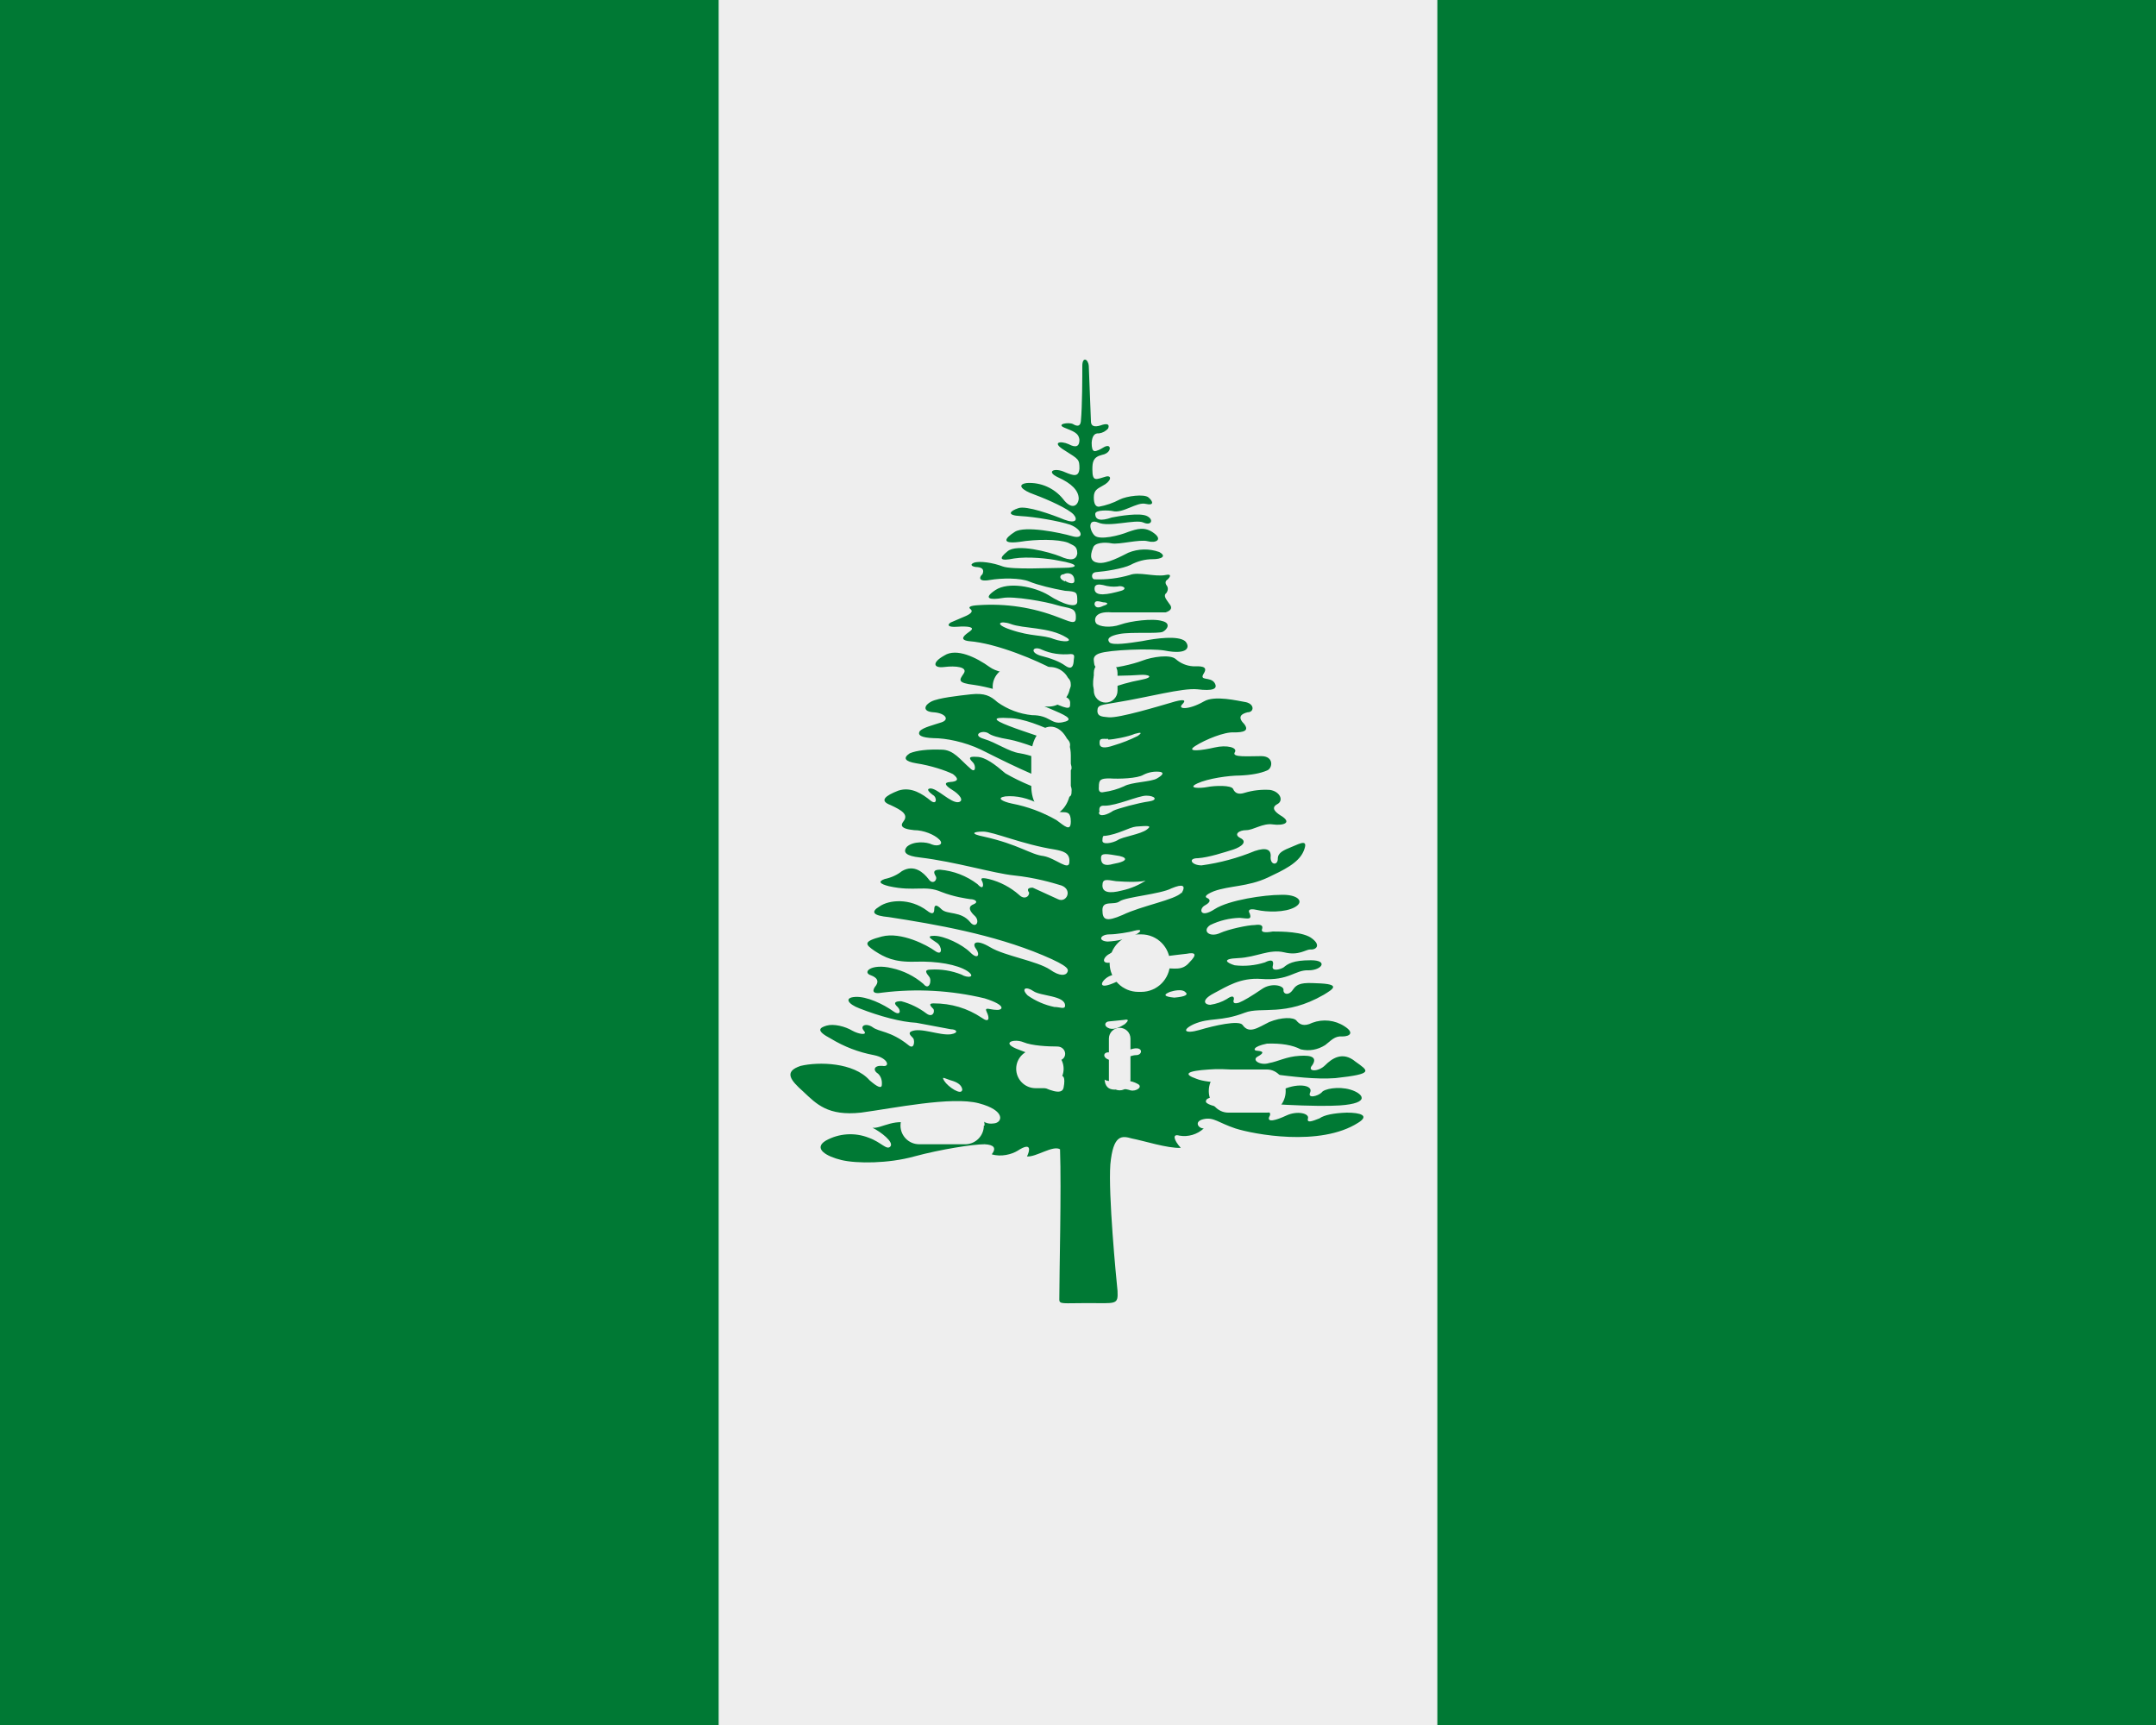
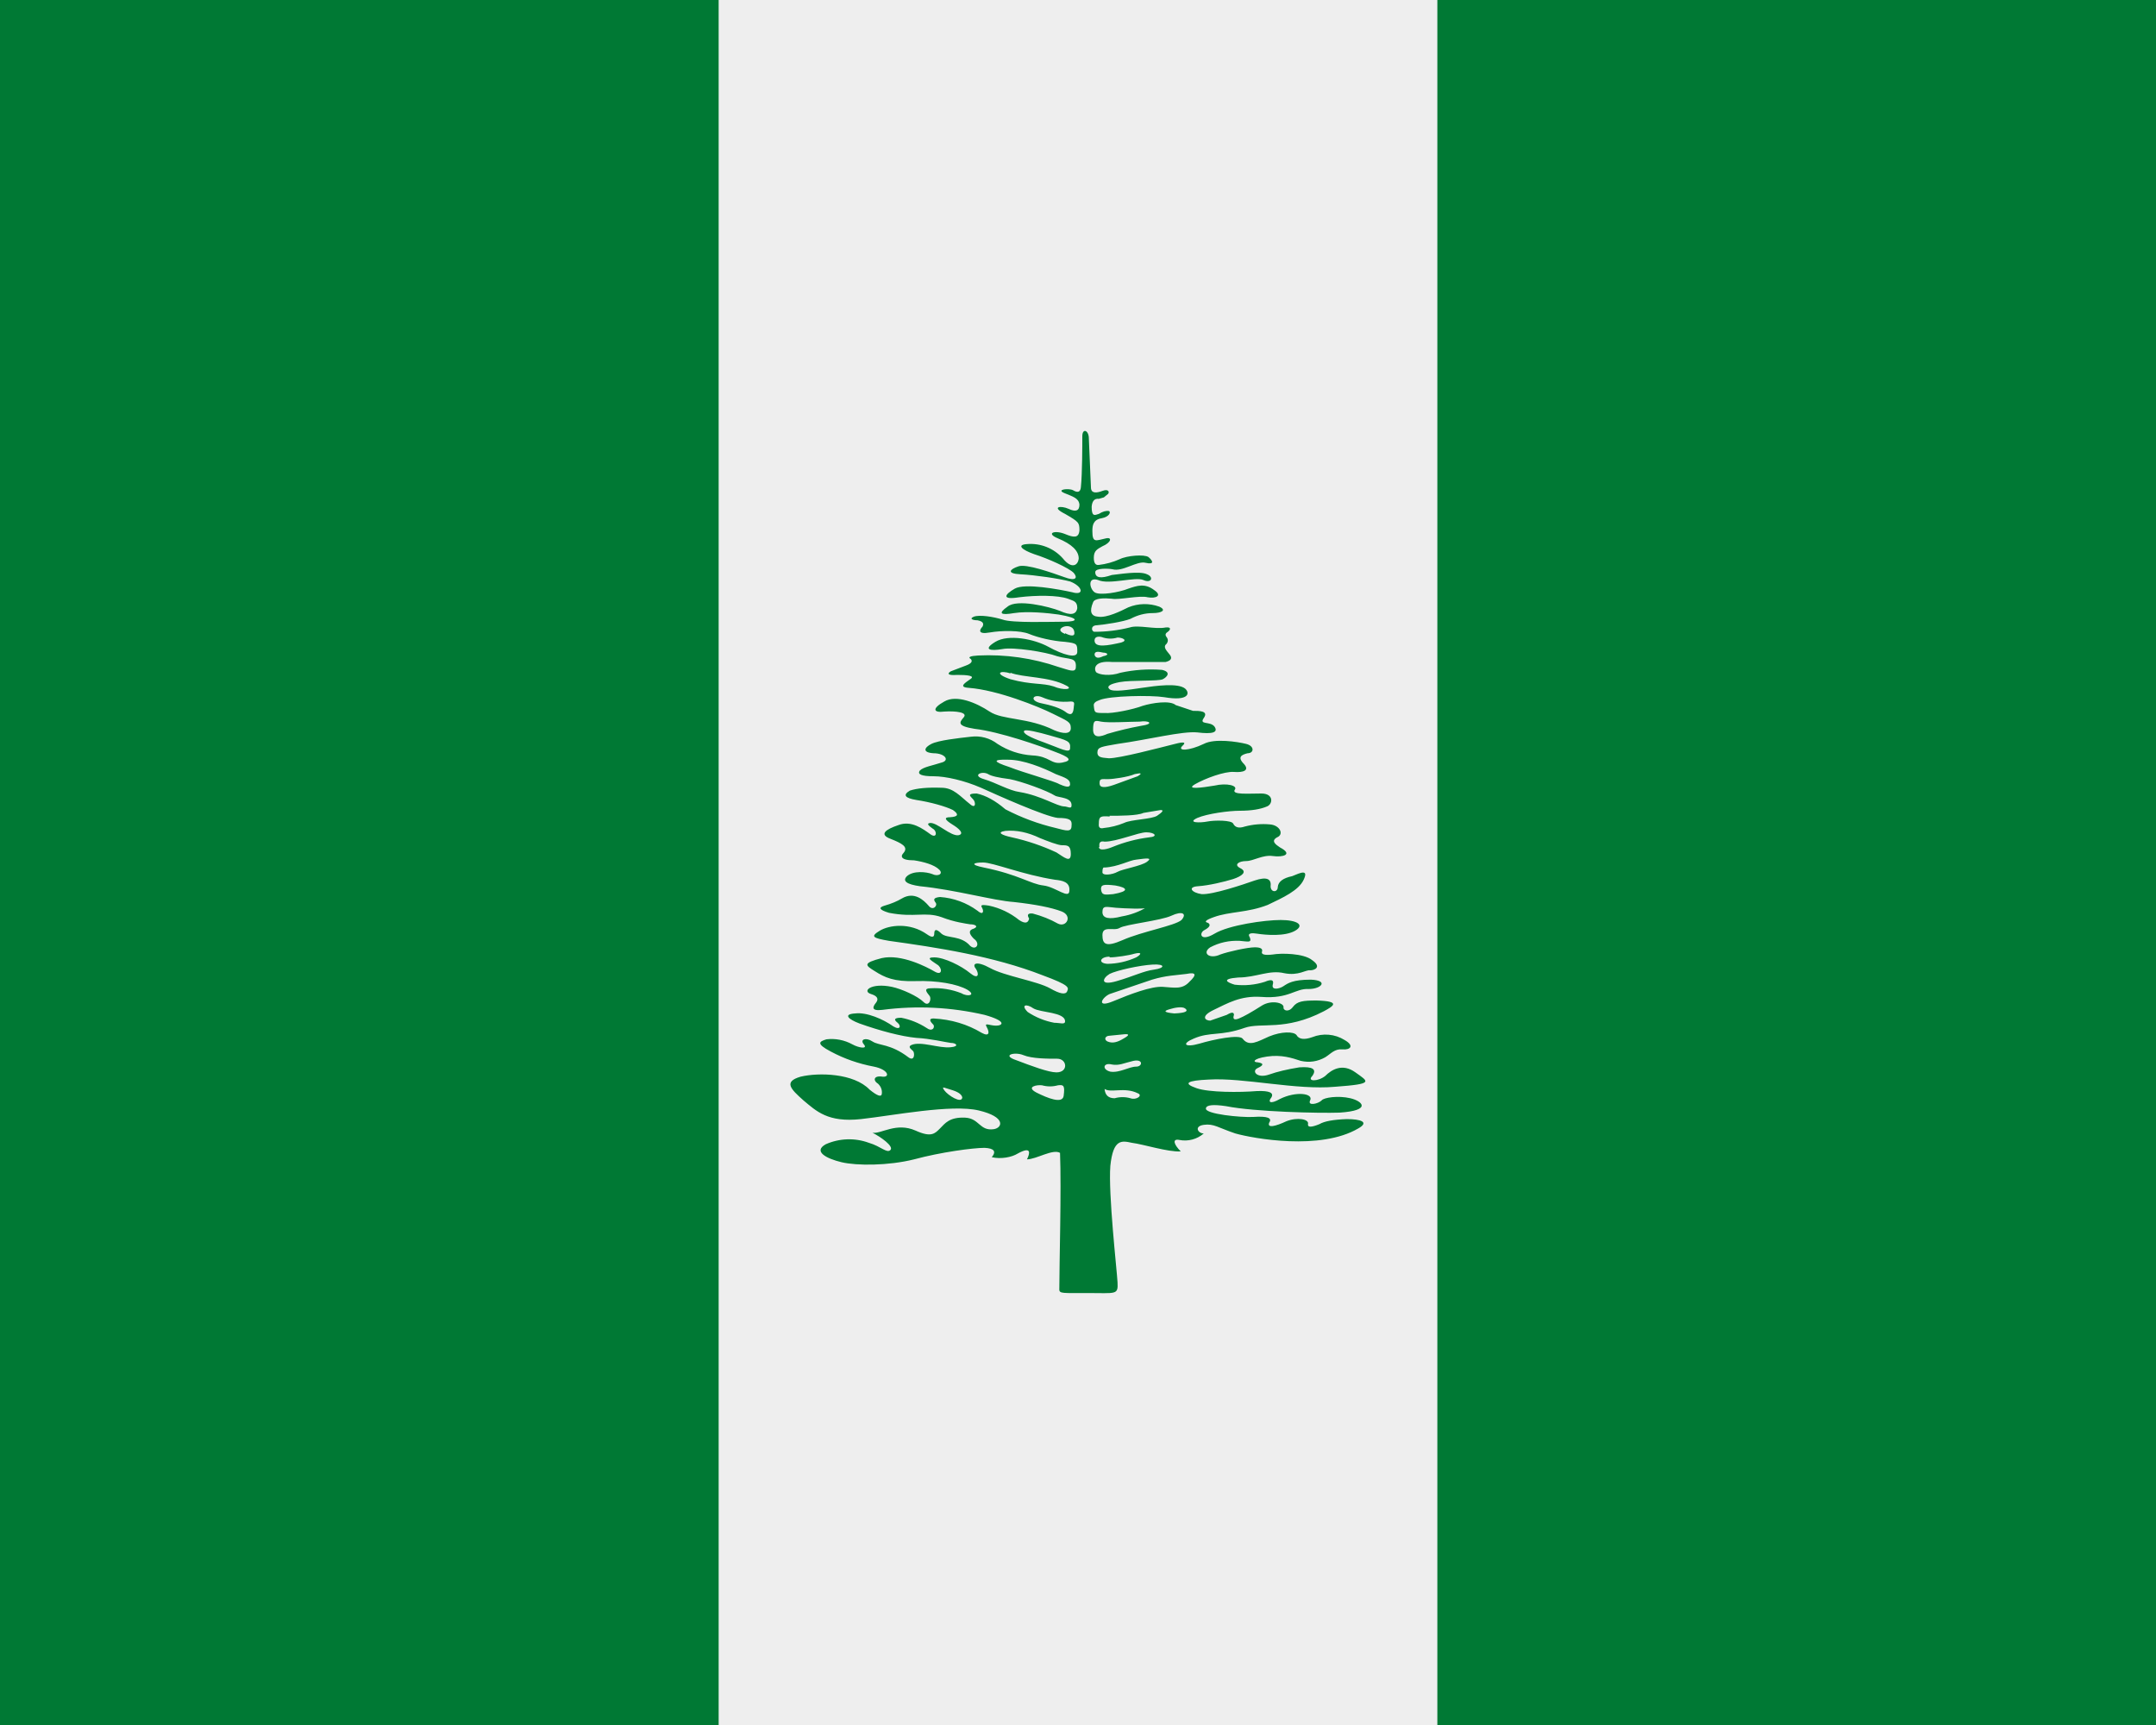
<svg xmlns="http://www.w3.org/2000/svg" width="30" height="24" viewBox="0 0 30 24">
  <path fill="#eee" d="M10 0h10v24H10z" />
  <path fill="#007934" d="M0 24V0h10v24z" />
  <path fill="#007934" d="M20 24V0h10v24z" />
-   <path fill="#007934" d="M16.82 14.88c.48-.04 1.22.16 1.76.12.55-.06.46-.1.28-.23-.18-.15-.33-.04-.42.05-.1.1-.26.09-.18 0q.1-.15-.18-.13c-.18.01-.3.08-.42.1-.12.04-.25-.04-.16-.09q.13-.07 0-.08c-.07 0-.07-.06.13-.1q.3-.01.47.08.18.04.34-.06c.08-.06.13-.13.24-.12.1 0 .17-.05.03-.14a.5.5 0 0 0-.45-.05c-.12.06-.18.02-.22-.03s-.21-.05-.38.02c-.16.08-.28.17-.37.04-.05-.07-.4.01-.6.07-.21.06-.25 0-.08-.08.23-.1.37-.03.71-.16.23-.09.56.06 1.1-.25.13-.08.25-.15-.1-.16-.19-.01-.27 0-.33.09s-.14.06-.13 0c0-.06-.17-.1-.3-.01q-.22.15-.32.19-.1.03-.07-.05 0-.07-.1 0-.1.06-.23.08c-.07 0-.14-.06.05-.16s.37-.22.66-.2c.39.03.47-.13.66-.12.18 0 .28-.14.03-.14s-.32.05-.38.1c-.05.03-.17.06-.15-.02q.03-.12-.11-.05a1 1 0 0 1-.42.04c-.1-.03-.2-.09.05-.1s.43-.13.64-.08c.2.05.3-.04.36-.04.07.01.16-.05.03-.15-.12-.1-.44-.1-.55-.1q-.17.03-.15-.03.03-.08-.1-.06c-.1 0-.37.06-.48.11-.15.07-.26-.03-.14-.11a1 1 0 0 1 .41-.1c.12.01.17.03.14-.06-.02-.03-.03-.08.1-.05s.39.04.53-.04.03-.18-.2-.17c-.22 0-.72.07-.92.2s-.22 0-.14-.05q.11-.06.05-.1-.09-.03.08-.1c.22-.08.47-.06.75-.19.21-.1.43-.2.5-.37s-.04-.11-.16-.06-.2.08-.2.17-.1.09-.1-.02q.02-.17-.22-.09a3 3 0 0 1-.74.2c-.14 0-.2-.1-.05-.1.15-.01.36-.08.49-.12.12-.04.2-.11.1-.16s-.02-.11.08-.11.23-.1.37-.08.29-.02.1-.13c-.06-.04-.13-.1-.04-.15.1-.05.04-.18-.1-.2a1 1 0 0 0-.35.04q-.12.04-.16-.05c-.02-.06-.26-.05-.36-.03s-.29.02-.14-.05.44-.11.59-.11q.24-.01.38-.07c.08-.03.1-.2-.08-.2s-.41.02-.37-.05c.05-.07-.11-.11-.28-.07s-.41.07-.27-.02.41-.2.54-.19c.13 0 .22-.02.14-.12-.1-.1-.03-.14.05-.16.09 0 .1-.11-.02-.14-.12-.02-.44-.1-.59-.01-.21.12-.37.11-.3.04q.09-.09-.1-.04c-.24.07-.77.23-.92.22-.07-.01-.16 0-.16-.09s.06-.08.28-.12c.43-.07.9-.2 1.11-.18q.32.04.24-.09c-.06-.09-.22-.02-.15-.13s-.06-.1-.15-.1a.4.4 0 0 1-.24-.1c-.08-.07-.33-.03-.46.02s-.42.12-.53.1c-.14 0-.14 0-.15-.1q-.01-.07.08-.1c.14-.05.71-.07.9-.04.35.07.36-.06.29-.13-.1-.08-.4-.04-.6 0-.19.03-.4.06-.45.02q-.07-.08.14-.12c.16-.03.54 0 .6-.03s.12-.12-.01-.15c-.13-.04-.44 0-.58.05s-.3.03-.34-.02c-.03-.05-.02-.17.22-.15h.75q.12-.04.05-.12c-.04-.06-.09-.11-.04-.15q.04-.06 0-.11-.03-.05.02-.08c.03-.03.06-.08-.03-.06-.15.03-.38-.05-.5 0q-.24.07-.49.06c-.04 0-.06-.09.02-.1.13-.01.38-.05.48-.1q.15-.08.31-.08c.12 0 .2-.04.09-.1a.6.6 0 0 0-.43.01c-.1.05-.3.16-.42.14q-.15-.02-.07-.21c.02-.07.16-.08.26-.06s.39-.06.5-.03.21-.02.09-.11c-.13-.1-.24-.06-.36-.02-.12.05-.4.12-.47.05s-.1-.24.05-.18c.15.07.52-.05.63 0s.15-.04.05-.09-.39 0-.49.02q-.23.08-.23-.05c0-.06.19-.05.24-.04.14.04.34-.13.46-.1.13.03.1-.04.04-.09s-.3-.02-.4.03a1 1 0 0 1-.29.1q-.07 0-.07-.13c0-.1.05-.12.12-.16.12-.06.14-.15.05-.13-.14.04-.19.08-.19-.1 0-.1.01-.17.13-.2.11-.02.13-.1.1-.12-.04-.02-.09.03-.14.05s-.1.05-.1-.1q.01-.14.1-.13a.2.2 0 0 0 .13-.07q.03-.08-.08-.05c-.08.03-.16.04-.16-.05l-.03-.77c-.01-.1-.09-.13-.09 0 0 .12 0 .56-.02.77q-.01.1-.11.04c-.06-.03-.24 0-.12.05s.2.07.21.17q0 .14-.15.06c-.11-.05-.25-.03-.05.09.19.12.2.12.2.25-.01.12-.08.1-.2.05-.15-.07-.27-.01-.1.07q.29.13.29.3c-.01.1-.1.16-.22 0a.6.6 0 0 0-.5-.22c-.15.02-.07.1.1.16.19.07.48.2.55.28.06.07.03.13-.13.07-.17-.07-.53-.2-.64-.16-.12.04-.17.1.03.11s.54.07.69.12c.18.07.2.21.03.16s-.66-.15-.8-.06-.19.17.06.14c.24-.04.54-.04.68.01.07.04.13.04.13.15q-.02.14-.24.04c-.15-.06-.6-.18-.73-.07q-.2.16.09.1c.19-.03.48 0 .62.03.3.05.27.1.08.1-.18 0-.73.03-.86-.02s-.32-.08-.4-.05c-.07.03-.01.06.05.06q.11.01.07.1c-.04.03-.07.11.1.08s.43-.03.55.02.33.1.5.13c.17.01.17.02.17.15 0 .1-.2.04-.4-.09-.2-.12-.56-.19-.74-.07s-.07.14.1.11c.15-.03.6.05.76.1s.27.02.26.18c0 .1-.1.04-.24-.01q-.54-.21-1.12-.17-.17.01-.1.06.04.04-.07.09l-.21.09c-.05.03-.05.07.09.06.13-.01.26 0 .18.06-.07.05-.17.12-.02.14.4.03.97.28 1.17.39s.25.12.25.22-.11.09-.23.03c-.36-.2-.72-.15-.9-.28s-.46-.27-.63-.16c-.18.1-.15.18 0 .16.16-.02.33 0 .27.09s-.1.13.15.16c.35.05.92.27 1.12.36.19.08.26.13.1.16s-.17-.1-.42-.1a1 1 0 0 1-.48-.18c-.1-.09-.18-.13-.37-.11-.18.02-.45.05-.55.1s-.13.14.03.15.23.1.11.14-.25.07-.3.12q-.06.09.19.1c.17 0 .43.05.66.16.22.11.89.45 1.07.46.17.01.2.04.19.13 0 .1-.07.07-.22.03a3 3 0 0 1-.7-.29c-.14-.12-.28-.23-.4-.23-.13-.01-.1.03-.05.08.04.04.04.16-.04.08-.14-.12-.23-.26-.4-.26q-.29-.01-.44.05-.15.1.09.14c.2.03.41.1.51.15q.13.1-.04.11-.13.01.03.11c.1.06.17.15.09.17-.11.02-.3-.2-.4-.19-.06.01 0 .06.04.09.06.03.06.15-.03.08-.11-.09-.27-.2-.45-.14-.18.07-.27.14-.11.2.15.07.26.13.18.23-.03.04-.06.1.15.12.13 0 .28.06.35.13s-.02.1-.1.07c-.08-.04-.26-.05-.35.03q-.1.12.18.15c.5.06 1.02.22 1.31.25s.53.1.66.14c.16.06.07.25-.05.19l-.35-.16q-.1 0-.05.07c0 .06-.07.1-.14.03a1 1 0 0 0-.42-.22c-.13-.03-.11 0-.09.04.02.05.01.12-.07.03a1 1 0 0 0-.52-.2c-.1 0-.09.04-.06.09s-.04.13-.1.04c-.07-.09-.2-.21-.37-.11q-.1.08-.24.11-.14.05.06.1c.36.08.5-.02.73.08.18.07.34.09.4.1.07 0 .12.04.05.07q-.11.04 0 .15c.1.08.03.2-.05.1-.13-.16-.32-.1-.4-.18q-.1-.1-.1 0t-.1.02c-.24-.18-.53-.15-.66-.06q-.2.12.13.15c.65.1 1.45.24 2.14.53.38.16.36.2.34.24s-.1.06-.24-.04c-.18-.12-.63-.19-.83-.31s-.26-.06-.2.02.03.16-.08.05-.36-.23-.5-.23c-.13 0-.03.05.04.1s.08.19-.03.11-.47-.27-.74-.2-.23.11-.1.2c.14.09.27.16.57.15s.58.04.72.13c.13.09 0 .1-.08.05a1 1 0 0 0-.43-.07c-.1 0-.06.05-.02.1s0 .2-.08.1a1 1 0 0 0-.44-.22c-.29-.07-.42.06-.29.1q.13.05.07.14c-.05.06-.07.13.09.1a4 4 0 0 1 1.42.08c.32.1.25.17.16.16-.08 0-.17-.05-.13.03s.04.16-.07.08q-.3-.2-.67-.2c-.08 0-.04.04 0 .08.02.05-.02.12-.1.06a1 1 0 0 0-.35-.17q-.14 0-.05.08c.05.05.04.13-.06.06-.14-.1-.37-.21-.53-.2s-.1.1.06.16c.28.11.58.19.79.2l.48.09c.08 0 .12.05 0 .07-.16.02-.42-.1-.55-.04-.06.03.02.08.03.1.02.04.01.16-.07.09-.25-.2-.41-.18-.5-.25-.09-.06-.18-.02-.12.05s-.07.05-.16 0c-.1-.06-.26-.1-.36-.07s-.15.07.06.18q.28.17.6.23c.2.04.23.17.12.15-.12-.01-.14.06-.06.11q.06.06.05.16-.01.07-.17-.07c-.22-.25-.71-.26-.96-.2-.24.08-.14.2.04.36.18.17.34.34.8.29.45-.06 1.26-.23 1.64-.13s.33.27.21.28c-.2.03-.2-.16-.4-.18-.22 0-.28.1-.35.17s-.12.14-.34.04c-.27-.13-.48.05-.6.03.12.06.3.2.25.26s-.13-.06-.3-.12a.7.7 0 0 0-.6.04c-.18.11.01.22.22.27s.65.05 1.01-.05c.37-.1.82-.17.98-.17q.2.01.1.14c.13.04.28 0 .36-.05.2-.13.17 0 .13.08.13.01.36-.16.46-.1.02.57-.01 1.7-.01 2.09 0 .07.05.05.39.05.4 0 .43.03.42-.17-.02-.19-.13-1.34-.1-1.76.04-.42.16-.4.3-.36.16.03.5.14.68.13-.1-.11-.12-.2-.02-.17a.4.4 0 0 0 .34-.1c-.08 0-.14-.1 0-.13s.2.05.44.13c.25.08 1.18.26 1.71-.08.16-.1.03-.14-.16-.14q-.28.01-.38.08c-.1.04-.18.07-.16 0s-.15-.11-.3-.04-.27.1-.24.02q.07-.11-.22-.09c-.17.01-.68-.05-.66-.13q.01-.08.28-.04c.4.09 1.3.12 1.58.1.45-.03.32-.17.15-.22s-.37-.01-.4.04c-.05.05-.2.09-.16 0 .05-.11-.2-.14-.42-.02-.14.08-.17.04-.12-.03q.06-.1-.2-.1c-.24.02-.67.03-.84-.04q-.29-.1.17-.13m-1.47-6.45q-.1.05-.12-.02c0-.07.07-.04.12-.03.05 0 .1.02 0 .05m0-.29q.1.03.2.02c.07-.02.15.03.05.06-.18.05-.37.09-.37-.03 0-.07.07-.06.12-.05m-.53-.05c-.1-.04-.07-.1-.02-.1.05-.03.15-.02.15.09 0 .06-.09.03-.13 0m-1.68 6.96c-.05-.08.01-.03.12 0q.12.04.13.12c-.01.09-.2-.04-.25-.12m1.24-1.25c.1.07.44.06.44.2 0 .06-.07.02-.15.02a1 1 0 0 1-.37-.16c-.1-.1-.02-.13.08-.06m.42 1.34c-.02.12-.22.03-.38-.05-.15-.09.01-.13.08-.1a.4.4 0 0 0 .22 0q.12-.06.08.15m-.1-.36c-.11 0-.35-.1-.56-.18-.21-.09-.02-.14.1-.09s.34.06.47.06c.14 0 .16.2-.01.2m-.18-2.85c-.18-.02-.34-.16-.83-.27-.2-.04-.15-.07-.01-.07s.55.18 1 .25c.1.02.21.04.2.17 0 .14-.19-.05-.36-.08m.18-.5a2 2 0 0 0-.62-.23c-.14-.03-.22-.08-.09-.1q.23-.02.48.11c.1.05.25.11.31.11.07 0 .12 0 .12.13 0 .15-.09.06-.2-.02m-.64-2.73c.18.07.54.04.78.19.1.06-.04.07-.18.02-.15-.06-.31-.03-.6-.13-.24-.08-.14-.13 0-.08m.47 1.05q-.31-.12-.28-.18c.01-.03.21.02.35.07.25.08.3.08.29.19 0 .09-.14 0-.36-.08m-.5.26c.21 0 .48.12.66.2q.2.08.2.17c0 .07-.08.04-.15 0-.06-.05-.5-.18-.7-.26q-.34-.13-.01-.11m.88.7c0 .05-.06.01-.1.01-.1 0-.32-.17-.62-.22-.15-.02-.33-.15-.5-.2s-.03-.13.06-.08q.06.05.3.09c.16.03.52.16.63.24.05.04.24.03.23.16m.03-1.49q-.01.14-.12.06t-.35-.14c-.15-.05-.09-.14.03-.08q.18.08.4.06c.07 0 .04.05.04.1m.27.32c0-.14.02-.15.11-.13.1.02.41.01.54 0 .12-.01.22.03.01.07q-.22.04-.46.13c-.09.03-.2.07-.2-.07m1.23 2.9c-.09.1-.55.18-.82.31-.23.1-.28.07-.28-.07s.16-.06.24-.12.57-.1.72-.18q.24-.1.14.07m-.38.76c-.15.02-.28.1-.52.18s-.2-.05-.1-.1c.1-.07.42-.14.6-.15.17-.02.17.05.02.07m-.1-.95a1 1 0 0 1-.35.15q-.27.07-.27-.07c0-.1.06-.08.19-.06.13.01.38.02.44-.02m-.42-.55c-.07.04-.22.07-.21 0q0-.07.03-.06c.19-.02.34-.12.44-.13.15-.01.23-.02.15.04-.09.07-.34.1-.41.15m-.13-1.4c.07 0 .28-.04.37-.08q.14-.04.04.03-.16.08-.33.13-.2.07-.2-.03c0-.07.02-.06.12-.06m.02.55c.13.01.39 0 .47-.05a.4.4 0 0 1 .24-.04q.07.02-.05.09c-.08.05-.36.05-.46.11a1 1 0 0 1-.28.08q-.08.02-.07-.07c0-.1.02-.12.15-.12m-.14.47q-.02-.1.07-.09c.17 0 .47-.14.58-.14.12 0 .17.06.04.08-.15.02-.44.1-.5.13-.07.05-.2.1-.2.02m.23.6c.17.02.2.08-.03.12q-.17.05-.17-.08c0-.06.03-.07.2-.04m-.08 1.1c.09 0 .28-.03.34-.05.12-.03.1.01.03.05a1 1 0 0 1-.4.1c-.14-.01-.1-.1.03-.1m.29 2.17a.4.4 0 0 0-.22-.01q-.13 0-.14-.14c.08.06.28-.04.46.06.08.04-.02.11-.1.09m.08-.49c-.1 0-.23.1-.36.07s-.1-.14.02-.1c.1.02.17-.03.3-.06.14-.03.13.09.04.09m-.37-.47.2-.02q.1-.02.01.06c-.05.03-.13.08-.21.06-.09-.03-.07-.1 0-.1m.05-.53c-.24.1-.16-.05-.05-.1l.59-.22c.2-.07.33-.07.48-.09q.2-.04.04.12c-.1.12-.21.08-.37.08s-.45.1-.69.21m.85.2q-.21-.02-.06-.08c.06-.02.17-.04.21 0q.08.06-.15.08" />
-   <path fill="#eee" d="M14.89 9.55a.3.3 0 0 1-.28.28h-.57a.28.28 0 0 1 0-.55h.57c.15 0 .28.12.28.27m1.39 3.85a.4.4 0 0 1-.4.4h-.04a.4.4 0 0 1 0-.8h.04a.4.4 0 0 1 .4.4m-.55 1.62a.15.15 0 0 1-.3 0v-.57a.15.15 0 1 1 .3 0zm-.93-.15a.27.27 0 0 1-.27.27h-.12a.27.27 0 1 1 0-.54h.12a.27.27 0 0 1 .27.27m.1-3.93c0 .22-.13.4-.28.4s-.27-.18-.27-.4v-.43c0-.22.12-.4.27-.4s.28.18.28.4zm.65-1.33a.16.16 0 1 1-.33 0v-.25a.16.16 0 1 1 .33 0zm2.34 5.57c0 .16-.12.3-.26.3h-.54c-.15 0-.27-.14-.27-.3 0-.17.12-.3.27-.3h.54c.14 0 .26.13.26.3m-4.2.48a.26.26 0 0 1-.25.26h-.65a.26.26 0 0 1 0-.52h.65a.26.26 0 0 1 .26.26" />
+   <path fill="#007934" d="M16.82 15.02c.48-.03 1.22.15 1.76.1.55-.04.46-.07.28-.2s-.33-.04-.42.05c-.1.08-.26.08-.18 0q.1-.14-.18-.12-.25.04-.42.1c-.17.06-.25-.05-.16-.09q.13-.06 0-.08c-.07 0-.07-.05.13-.08s.35.02.47.06q.18.04.34-.05c.08-.05.13-.12.24-.11s.17-.05.03-.13a.5.5 0 0 0-.45-.04q-.17.06-.22-.03c-.04-.05-.21-.05-.38.02-.16.07-.28.15-.37.03-.05-.06-.4.01-.6.07-.21.06-.25 0-.08-.07.23-.1.37-.03.71-.15.23-.08.56.05 1.1-.23.13-.07.25-.14-.1-.15-.19 0-.27.01-.33.09s-.14.05-.13 0c0-.06-.17-.1-.3-.02q-.22.14-.32.18t-.07-.05q0-.06-.1 0l-.23.08c-.07 0-.14-.06.05-.15s.37-.2.66-.18c.39.03.47-.12.66-.11.18 0 .28-.12.03-.13-.25 0-.32.05-.38.09s-.17.06-.15-.02q.03-.1-.11-.04a1 1 0 0 1-.42.04c-.1-.03-.2-.08.05-.1.25 0 .43-.11.64-.06.2.04.3-.05.36-.04.07 0 .16-.05.03-.14-.12-.1-.44-.1-.55-.08q-.17.02-.15-.04t-.1-.06c-.1 0-.37.06-.48.1-.15.07-.26-.02-.14-.1q.19-.1.41-.09c.12.01.17.03.14-.05-.02-.03-.03-.07.1-.05s.39.04.53-.04.03-.15-.2-.15c-.22 0-.72.07-.92.19s-.22-.01-.14-.05q.11-.06.05-.1-.09-.02.08-.08c.22-.08.47-.06.75-.17.21-.1.43-.2.5-.35s-.04-.1-.16-.05q-.19.04-.2.15c0 .08-.1.08-.1-.01q.02-.16-.22-.08c-.17.06-.59.2-.74.19-.14-.02-.2-.1-.05-.11s.36-.06.49-.1c.12-.04.2-.1.1-.15s-.02-.1.08-.1.23-.09.37-.07.29-.02.1-.12c-.06-.04-.13-.09-.04-.14.1-.04.04-.17-.1-.18a1 1 0 0 0-.35.03q-.12.04-.16-.04c-.02-.05-.26-.05-.36-.03s-.29.02-.14-.05c.14-.06.44-.1.59-.1q.24 0 .38-.06c.08-.03.1-.18-.08-.18s-.41.02-.37-.05c.05-.06-.11-.1-.28-.06-.18.03-.41.06-.27-.02s.41-.18.54-.17.22-.02.14-.11c-.1-.1-.03-.13.05-.15.09 0 .1-.1-.02-.13s-.44-.08-.59 0c-.21.1-.37.1-.3.03q.09-.08-.1-.03c-.24.06-.77.2-.92.2-.07-.01-.16 0-.16-.08s.06-.08.28-.12c.43-.06.9-.18 1.11-.16q.32.04.24-.08c-.06-.08-.22-.02-.15-.12s-.06-.1-.15-.1l-.24-.08c-.08-.07-.33-.03-.46.01-.13.05-.42.11-.53.1-.14 0-.14 0-.15-.1q-.01-.05.08-.08c.14-.06.71-.07.9-.04.35.06.36-.06.29-.12-.1-.08-.4-.04-.6-.01s-.4.06-.45.02q-.07-.06.14-.1c.16-.03.54-.01.6-.04s.12-.1-.01-.13a2 2 0 0 0-.58.04c-.14.05-.3.03-.34-.01-.03-.05-.02-.16.22-.14h.75q.12-.03.05-.11c-.04-.05-.09-.1-.04-.14q.04-.05 0-.1-.03-.04.02-.07c.03-.02.06-.07-.03-.06-.15.03-.38-.04-.5 0a2 2 0 0 1-.49.06c-.04 0-.06-.08.02-.09.13-.01.38-.05.48-.09q.15-.08.31-.08c.12 0 .2-.04.09-.09a.6.6 0 0 0-.43.01c-.1.05-.3.15-.42.13q-.15-.01-.07-.2c.02-.06.16-.06.26-.05.1.02.39-.05.5-.02.11.02.21-.02.09-.1-.13-.1-.24-.06-.36-.02-.12.05-.4.1-.47.05s-.1-.22.05-.17c.15.07.52-.05.63 0s.15-.04.05-.08c-.1-.05-.39 0-.49.01q-.23.08-.23-.04c0-.06.19-.05.24-.04.14.04.34-.12.46-.09.13.03.1-.03.04-.08-.06-.04-.3-.02-.4.03a1 1 0 0 1-.29.08q-.07.01-.07-.1c0-.1.05-.12.12-.16.12-.05.14-.13.05-.11-.14.03-.19.07-.19-.1 0-.08.01-.16.13-.18.11-.02.13-.09.1-.1q-.06-.01-.14.04c-.06.02-.1.04-.1-.1q.01-.12.1-.11l.07-.02.06-.05c.02-.03 0-.07-.08-.04s-.16.04-.16-.05l-.03-.7c-.01-.1-.09-.12-.09-.01s0 .52-.02.71q-.01.1-.11.04c-.06-.03-.24-.01-.12.04s.2.07.21.16q0 .13-.15.06c-.11-.05-.25-.03-.05.07.19.11.2.12.2.23-.01.11-.08.1-.2.05-.15-.06-.27-.01-.1.06q.29.12.29.28c-.01.1-.1.15-.22 0a.6.6 0 0 0-.5-.2c-.15.01-.07.08.1.14.19.06.48.19.55.26.06.07.03.12-.13.06-.17-.06-.53-.19-.64-.15-.12.04-.17.1.03.11s.54.06.69.1c.18.07.2.2.03.15-.18-.04-.66-.13-.8-.05s-.19.16.06.12c.24-.03.54-.03.68.02.07.03.13.03.13.13q-.02.14-.24.04c-.15-.06-.6-.17-.73-.06q-.2.14.09.09c.19-.03.48 0 .62.02.3.05.27.1.08.1-.18 0-.73.02-.86-.03-.13-.04-.32-.07-.4-.04-.07.03-.01.05.05.05q.11.02.07.09c-.04.04-.07.11.1.08s.43-.03.55.02.33.1.5.11c.17.02.17.03.17.14 0 .1-.2.04-.4-.07s-.56-.18-.74-.07-.07.13.1.1c.15-.03.6.04.76.1.17.05.27.01.26.15 0 .09-.1.04-.24 0a3 3 0 0 0-1.12-.16q-.17.01-.1.05.04.05-.07.09l-.21.08c-.05.03-.05.06.09.05.13 0 .26.01.18.06-.07.05-.17.11-.02.12.4.03.97.26 1.17.36s.25.11.25.2-.11.08-.23.03c-.36-.18-.72-.14-.9-.26s-.46-.24-.63-.14c-.18.1-.15.16 0 .14.16-.01.33.01.27.08s-.1.12.15.16c.35.04.92.24 1.12.32.19.07.26.12.1.15s-.17-.09-.42-.1a1 1 0 0 1-.48-.16.5.5 0 0 0-.37-.1c-.18.02-.45.05-.55.1s-.13.12.03.13c.16 0 .23.1.11.13-.12.04-.25.06-.3.11q-.06.08.19.08c.17 0 .43.06.66.16.22.1.89.4 1.07.42.17 0 .2.03.19.11 0 .09-.07.07-.22.03a3 3 0 0 1-.7-.26q-.21-.18-.4-.22c-.13 0-.1.03-.05.08.04.04.04.14-.04.07-.14-.11-.23-.23-.4-.23q-.29-.01-.44.04-.15.09.09.13c.2.03.41.09.51.14q.13.09-.04.1-.13 0 .03.1c.1.06.17.13.09.15-.11.02-.3-.18-.4-.17-.06.01 0 .05.04.08.06.03.06.14-.03.08-.11-.08-.27-.2-.45-.13-.18.06-.27.13-.11.19.15.06.26.11.18.2-.03.03-.06.1.15.1.13.02.28.06.35.13.06.06-.02.1-.1.06-.08-.03-.26-.05-.35.03q-.1.1.18.14c.5.05 1.02.2 1.31.22q.45.05.66.13c.16.06.07.23-.05.17q-.16-.09-.35-.14-.1-.01-.05.07-.02.1-.14.02a1 1 0 0 0-.42-.2c-.13-.02-.11 0-.09.04s.01.1-.07.03a1 1 0 0 0-.52-.19c-.1.01-.09.04-.06.08s-.04.12-.1.04c-.07-.08-.2-.2-.37-.1q-.1.06-.24.1t.06.1c.36.07.5-.02.73.06.18.07.34.09.4.1.07 0 .12.03.05.06q-.11.03 0 .14c.1.07.03.17-.05.1-.13-.15-.32-.1-.4-.17q-.1-.1-.1 0 0 .08-.1.01c-.24-.17-.53-.13-.66-.05s-.1.1.13.14c.65.09 1.45.21 2.14.48.38.14.36.17.34.22q-.03.08-.24-.04c-.18-.1-.63-.17-.83-.28s-.26-.06-.2.01c.05.08.03.15-.08.06-.12-.1-.36-.22-.5-.22-.13 0-.03.05.04.1.07.04.08.16-.03.1-.12-.07-.47-.25-.74-.19-.27.07-.23.1-.1.18.14.09.27.15.57.14s.58.04.72.12c.13.08 0 .1-.08.05a1 1 0 0 0-.43-.07c-.1 0-.06.05-.02.1.04.04 0 .17-.08.09s-.3-.18-.44-.21c-.29-.06-.42.06-.29.1q.13.04.07.12c-.05.06-.07.12.09.1a4 4 0 0 1 1.42.07c.32.09.25.15.16.15s-.17-.05-.13.02.04.14-.07.08q-.3-.18-.67-.2c-.08 0-.04.05 0 .09.02.04-.02.1-.1.04a1 1 0 0 0-.35-.14q-.14 0-.05.07c.05.04.04.11-.06.05-.14-.1-.37-.2-.53-.18-.17.01-.1.08.06.14.28.1.58.18.79.2.2.01.4.06.48.07.08 0 .12.05 0 .06-.16.02-.42-.09-.55-.03-.06.03.02.07.03.09.02.04.01.14-.07.08-.25-.19-.41-.16-.5-.22s-.18-.03-.12.04-.07.05-.16 0a.6.6 0 0 0-.36-.07c-.1.03-.15.06.06.17q.28.15.6.21c.2.04.23.15.12.14-.12-.02-.14.05-.06.1q.06.06.05.14-.01.07-.17-.06c-.22-.23-.71-.24-.96-.18-.24.07-.14.17.04.33.18.15.34.31.8.26.45-.05 1.26-.21 1.64-.12s.33.24.21.26c-.2.03-.2-.15-.4-.16-.22-.01-.28.08-.35.15s-.12.13-.34.03c-.27-.12-.48.05-.6.03.12.06.3.19.25.24s-.13-.05-.3-.1a.8.8 0 0 0-.6.02c-.18.1.01.2.22.25s.65.05 1.01-.04c.37-.1.82-.16.98-.16q.2.01.1.13c.13.03.28 0 .36-.05.2-.11.17 0 .13.08.13 0 .36-.15.46-.09.02.51-.01 1.55-.01 1.9 0 .06.05.05.39.05.4 0 .43.03.42-.15s-.13-1.23-.1-1.62c.04-.38.16-.35.3-.32.16.02.5.13.68.12-.1-.1-.12-.18-.02-.16a.4.4 0 0 0 .34-.09c-.08 0-.14-.1 0-.12s.2.04.44.12c.25.07 1.18.24 1.71-.07.16-.09.03-.13-.16-.13q-.28.01-.38.07-.17.07-.16 0c.02-.07-.15-.1-.3-.04-.15.07-.27.1-.24.02q.07-.1-.22-.08c-.17.01-.68-.04-.66-.12q.01-.07.28-.03c.4.08 1.3.1 1.58.09.45-.03.32-.16.15-.2s-.37-.01-.4.03c-.05.05-.2.08-.16 0 .05-.1-.2-.13-.42-.02-.14.08-.17.04-.12-.02q.06-.1-.2-.09c-.24.02-.67.02-.84-.04q-.29-.1.17-.12m-1.47-5.89q-.1.05-.12-.02c0-.06.07-.04.12-.03.05 0 .1.03 0 .05m0-.26q.1.03.2 0c.07 0 .15.04.05.07-.18.04-.37.08-.37-.03 0-.06.07-.06.12-.04m-.53-.05c-.1-.04-.07-.08-.02-.1s.15-.01.15.09c0 .06-.09.02-.13 0m-1.68 6.36c-.05-.07.01-.03.12 0q.12.04.13.1c-.01.09-.2-.03-.25-.1m1.24-1.14c.1.06.44.05.44.18 0 .05-.07.02-.15.02a1 1 0 0 1-.37-.15c-.1-.1-.02-.12.08-.05m.42 1.22c-.02.11-.22.03-.38-.05-.15-.08.01-.11.08-.1q.11.03.22 0c.08-.01.1 0 .08.15m-.1-.33c-.11 0-.35-.09-.56-.17-.21-.07-.02-.12.1-.07s.34.05.47.05c.14 0 .16.19-.01.19m-.18-2.6c-.18-.02-.34-.15-.83-.25-.2-.04-.15-.07-.01-.07s.55.17 1 .24c.1.01.21.03.2.15 0 .13-.19-.05-.36-.07m.18-.46a3 3 0 0 0-.62-.21c-.14-.03-.22-.07-.09-.09q.23-.02.48.1c.1.04.25.1.31.1.07 0 .12 0 .12.12 0 .13-.09.05-.2-.02m-.64-2.5c.18.07.54.05.78.18.1.05-.04.07-.18.01-.15-.05-.31-.02-.6-.1-.24-.08-.14-.13 0-.08m.47.96q-.31-.11-.28-.16c.01-.03.21.02.35.06.25.07.3.08.29.18 0 .08-.14 0-.36-.08m-.5.24c.21 0 .48.11.66.2.13.05.2.07.2.14 0 .06-.08.03-.15 0-.06-.04-.5-.16-.7-.24q-.34-.11-.01-.1m.88.64c0 .05-.06.01-.1.01-.1 0-.32-.15-.62-.2-.15-.02-.33-.13-.5-.18s-.03-.12.06-.07q.06.04.3.07c.16.03.52.16.63.23.05.03.24.02.23.14m.03-1.36q-.01.14-.12.05-.1-.07-.35-.12c-.15-.04-.09-.13.03-.08q.18.08.4.06c.07 0 .04.04.04.1m.27.3c0-.14.02-.14.11-.12.1.02.41 0 .54 0 .12-.02.22.03.01.06q-.22.04-.46.11c-.09.04-.2.07-.2-.06m1.23 2.65c-.09.08-.55.16-.82.28-.23.1-.28.06-.28-.07 0-.14.16-.05.24-.1s.57-.1.72-.17.22-.03.14.06m-.38.69c-.15.02-.28.09-.52.16s-.2-.04-.1-.1c.1-.05.42-.12.6-.13s.17.05.02.07m-.1-.87a1 1 0 0 1-.35.13q-.27.07-.27-.06c0-.1.06-.07.19-.06s.38.02.44 0m-.42-.5c-.07.04-.22.06-.21 0q0-.07.03-.06c.19-.01.34-.1.44-.11.15-.02.23-.03.15.03s-.34.1-.41.14m-.13-1.29c.07 0 .28-.03.37-.07q.14-.03.04.03l-.33.12q-.2.07-.2-.02c0-.07.02-.06.12-.06m.02.51c.13 0 .39 0 .47-.04l.24-.04q.07 0-.05.08c-.08.05-.36.05-.46.1a1 1 0 0 1-.28.07q-.08.02-.07-.06c0-.1.02-.11.15-.1m-.14.43q-.02-.1.07-.08c.17 0 .47-.13.58-.13.12 0 .17.06.04.07a2 2 0 0 0-.5.13c-.07.03-.2.07-.2 0m.23.54c.17.03.2.08-.03.12-.12.01-.16.02-.17-.07 0-.06.03-.07.2-.05m-.08 1c.09 0 .28-.03.34-.05.12-.03.1.01.03.05a1 1 0 0 1-.4.09c-.14-.01-.1-.1.03-.1m.29 1.97a.4.4 0 0 0-.22 0q-.13 0-.14-.13c.08.06.28-.03.46.06.08.03-.02.1-.1.07m.08-.44c-.1 0-.23.09-.36.07-.12-.03-.1-.13.02-.1.1.02.17-.02.3-.05.14-.03.13.08.04.08m-.37-.43.2-.02q.11-.01.01.05c-.05.03-.13.08-.21.06-.09-.02-.07-.09 0-.09m.05-.48c-.24.1-.16-.05-.05-.1l.59-.2c.2-.06.33-.06.48-.08q.2-.04.04.11c-.1.11-.21.08-.37.07s-.45.1-.69.2m.85.17q-.21-.02-.06-.06c.06-.02.17-.04.21-.01q.08.06-.15.07" />
</svg>
